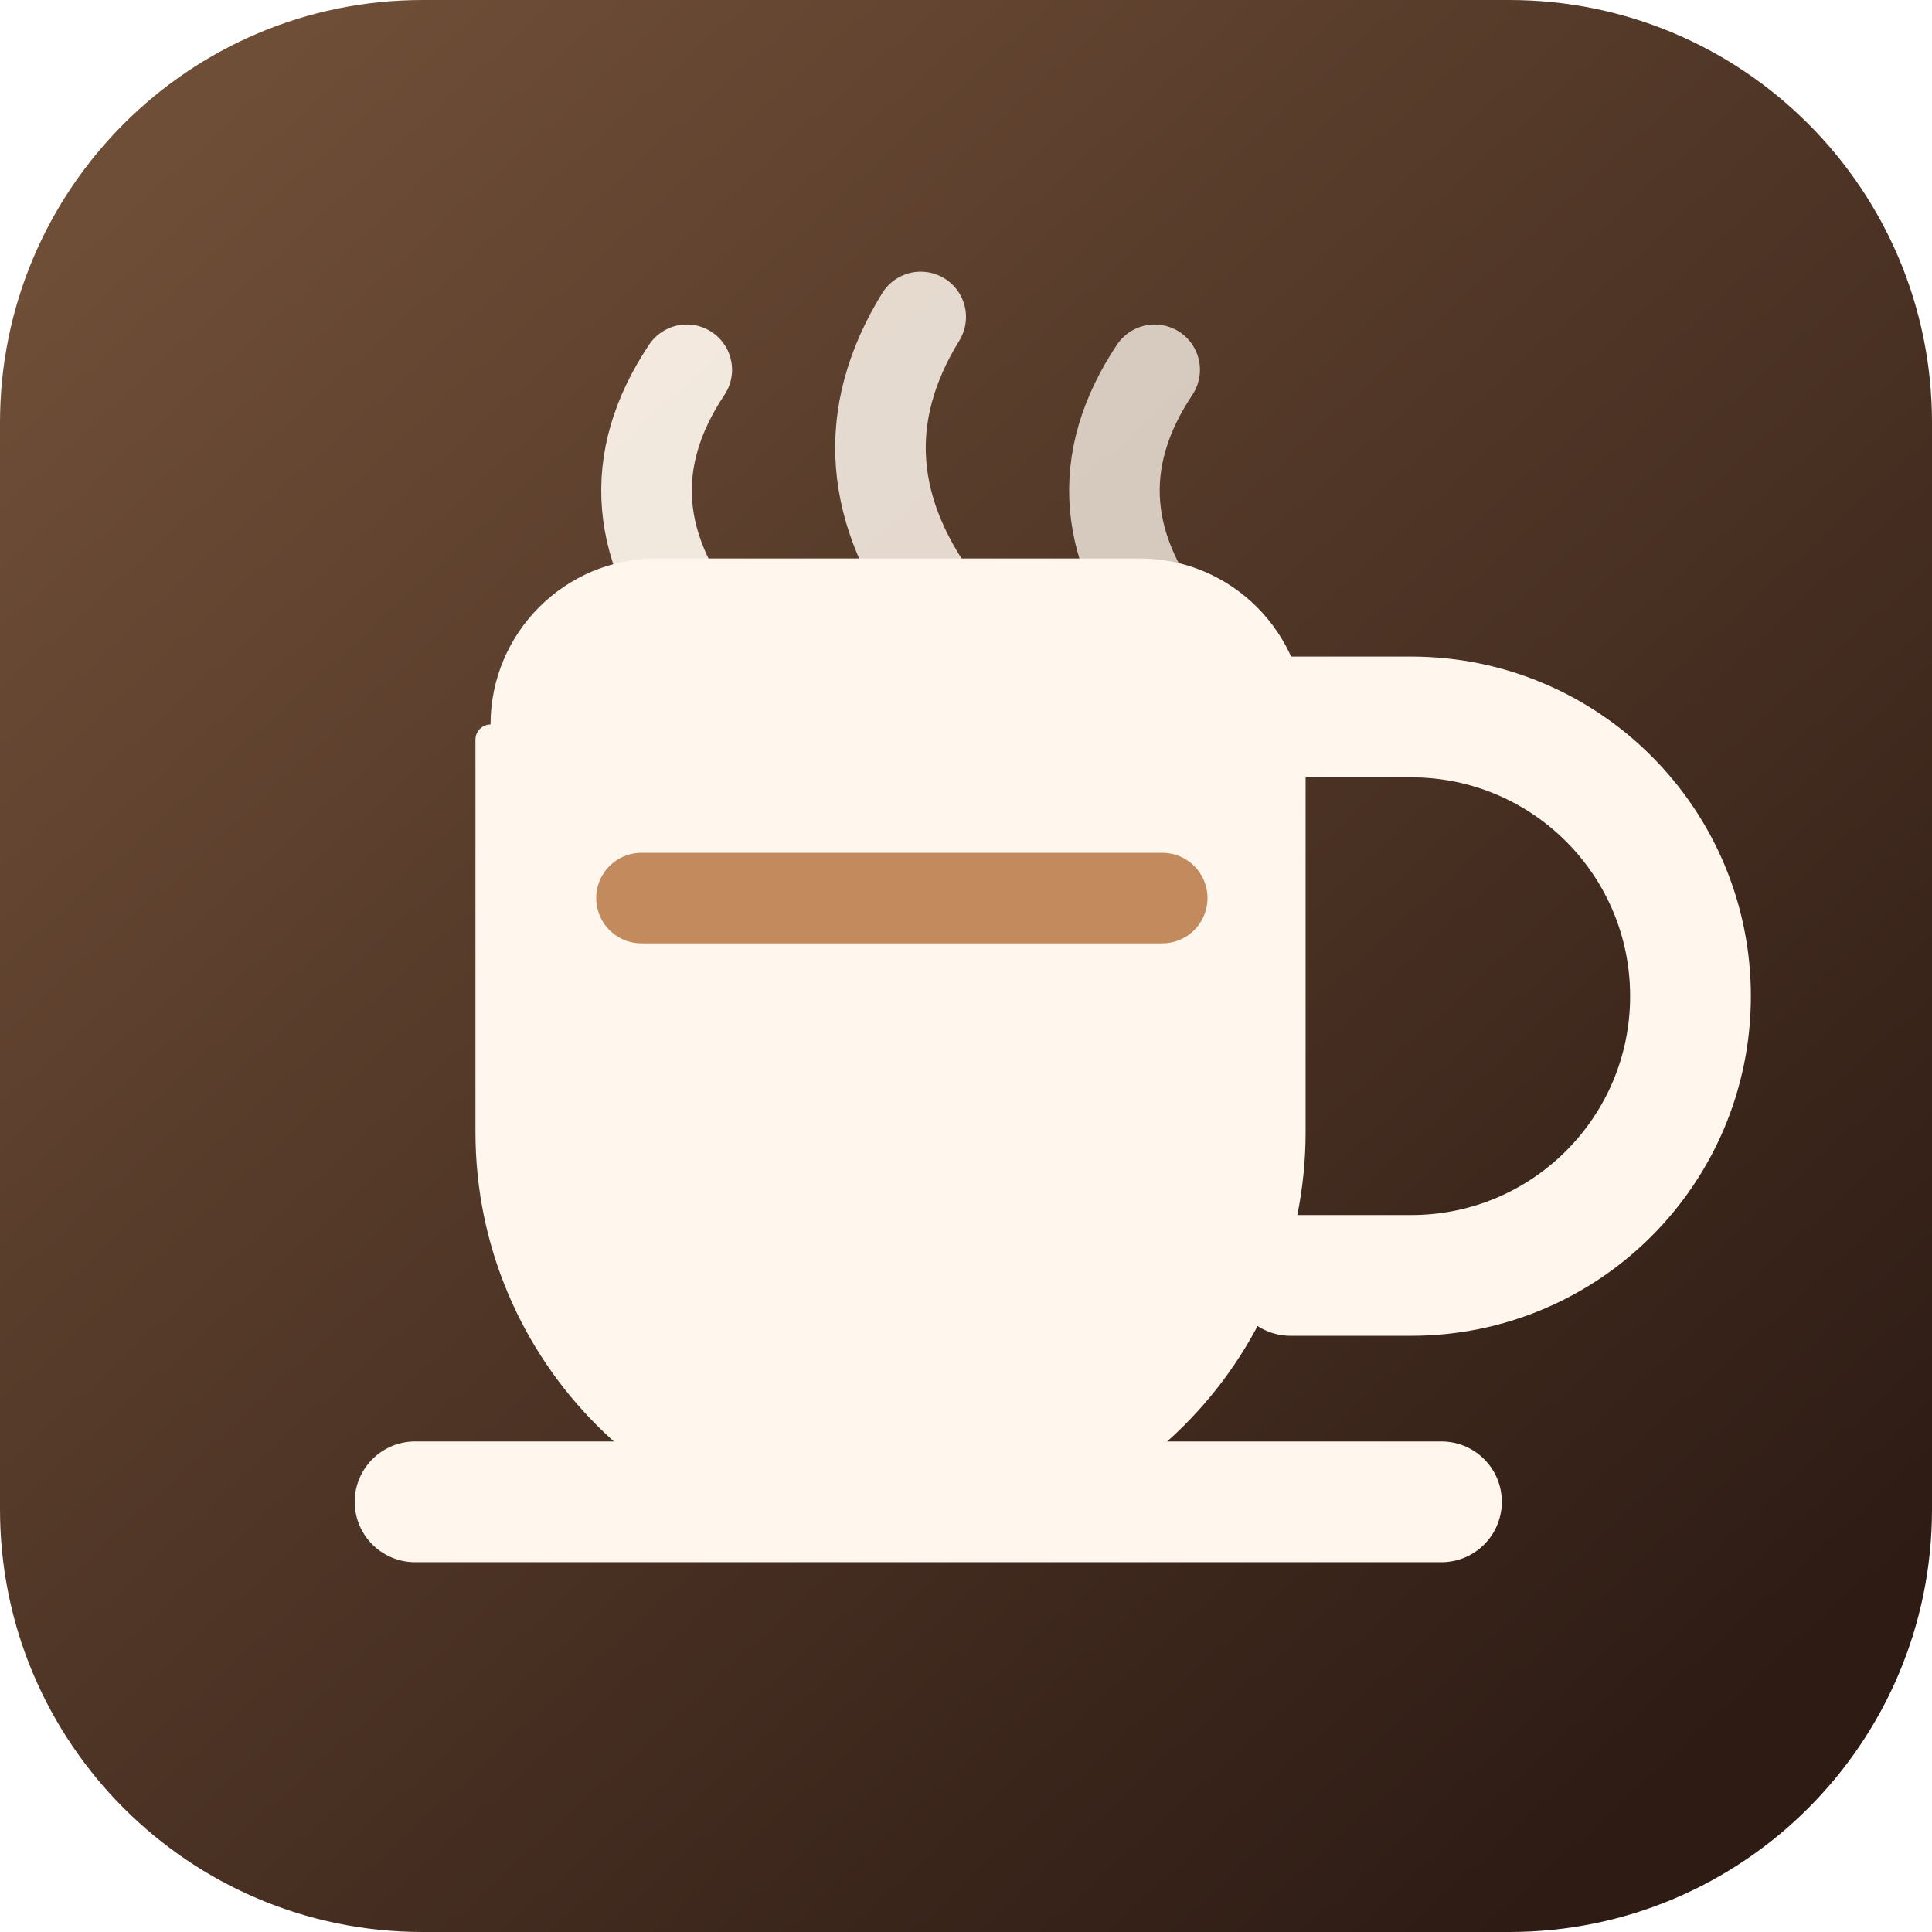
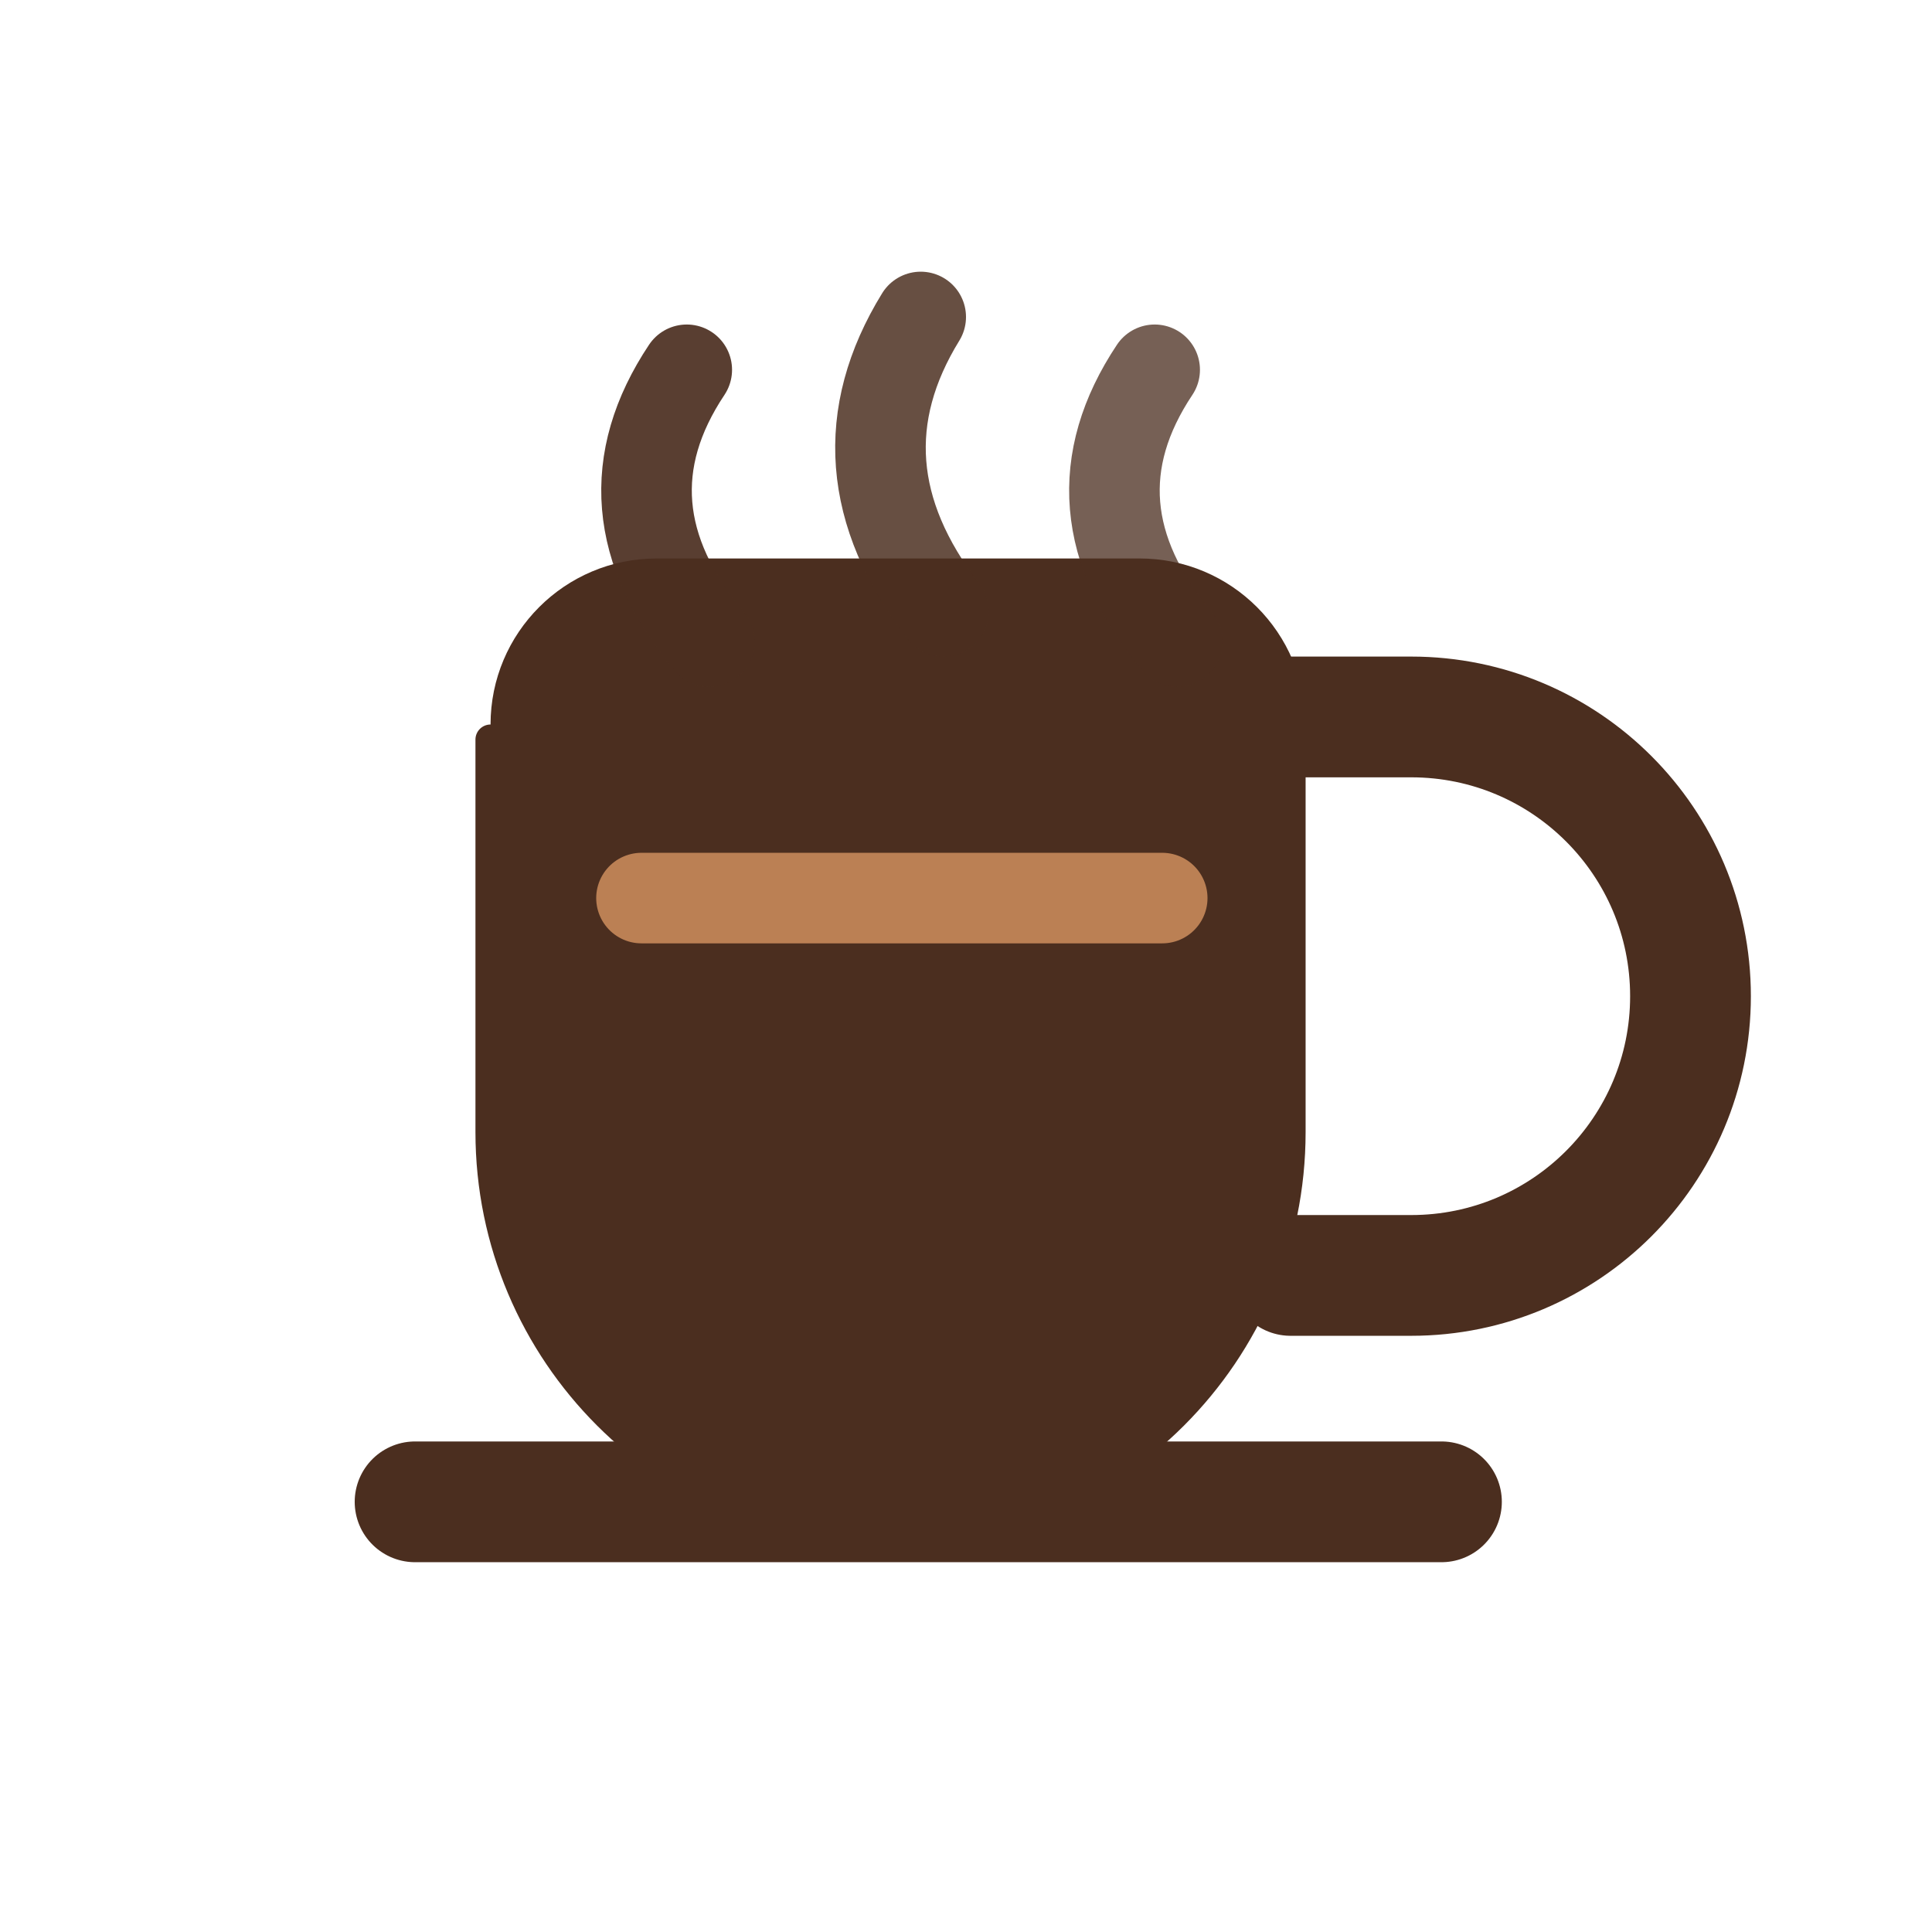
<svg xmlns="http://www.w3.org/2000/svg" width="256" height="256" viewBox="0 0 256 256" fill="none">
-   <rect width="256" height="256" rx="56" fill="url(#bg)" />
-   <path d="M65 96C65 83.85 74.85 74 87 74H151C163.15 74 173 83.85 173 96V150C173 180.376 148.376 205 118 205C87.624 205 63 180.376 63 150V98C63 96.895 63.895 96 65 96Z" fill="#FFF7ED" />
-   <path d="M171 95H187C207.435 95 224 111.565 224 132C224 152.435 207.435 169 187 169H171" stroke="#FFF7ED" stroke-width="16" stroke-linecap="round" />
-   <path d="M55 199H191" stroke="#FFF7ED" stroke-width="16" stroke-linecap="round" />
-   <path d="M91 49C83 61 84 73 94 85" stroke="#FFF7ED" stroke-width="12" stroke-linecap="round" opacity="0.92" />
-   <path d="M122 42C114 55 115 68 125 81" stroke="#FFF7ED" stroke-width="12" stroke-linecap="round" opacity="0.84" />
-   <path d="M153 49C145 61 146 73 156 85" stroke="#FFF7ED" stroke-width="12" stroke-linecap="round" opacity="0.76" />
+   <path d="M65 96C65 83.85 74.85 74 87 74H151C163.15 74 173 83.85 173 96V150C173 180.376 148.376 205 118 205C87.624 205 63 180.376 63 150V98C63 96.895 63.895 96 65 96Z" fill="#4B2E1F" />
+   <path d="M171 95H187C207.435 95 224 111.565 224 132C224 152.435 207.435 169 187 169H171" stroke="#4B2E1F" stroke-width="16" stroke-linecap="round" />
+   <path d="M55 199H191" stroke="#4B2E1F" stroke-width="16" stroke-linecap="round" />
+   <path d="M91 49C83 61 84 73 94 85" stroke="#4B2E1F" stroke-width="12" stroke-linecap="round" opacity="0.92" />
+   <path d="M122 42C114 55 115 68 125 81" stroke="#4B2E1F" stroke-width="12" stroke-linecap="round" opacity="0.84" />
+   <path d="M153 49C145 61 146 73 156 85" stroke="#4B2E1F" stroke-width="12" stroke-linecap="round" opacity="0.76" />
  <path d="M85 119H154" stroke="#C08457" stroke-width="12" stroke-linecap="round" opacity="0.95" />
-   <defs>
-     <linearGradient id="bg" x1="24" y1="18" x2="224" y2="236" gradientUnits="userSpaceOnUse">
-       <stop stop-color="#6F4E37" />
-       <stop offset="1" stop-color="#2D1B14" />
-     </linearGradient>
-   </defs>
</svg>
